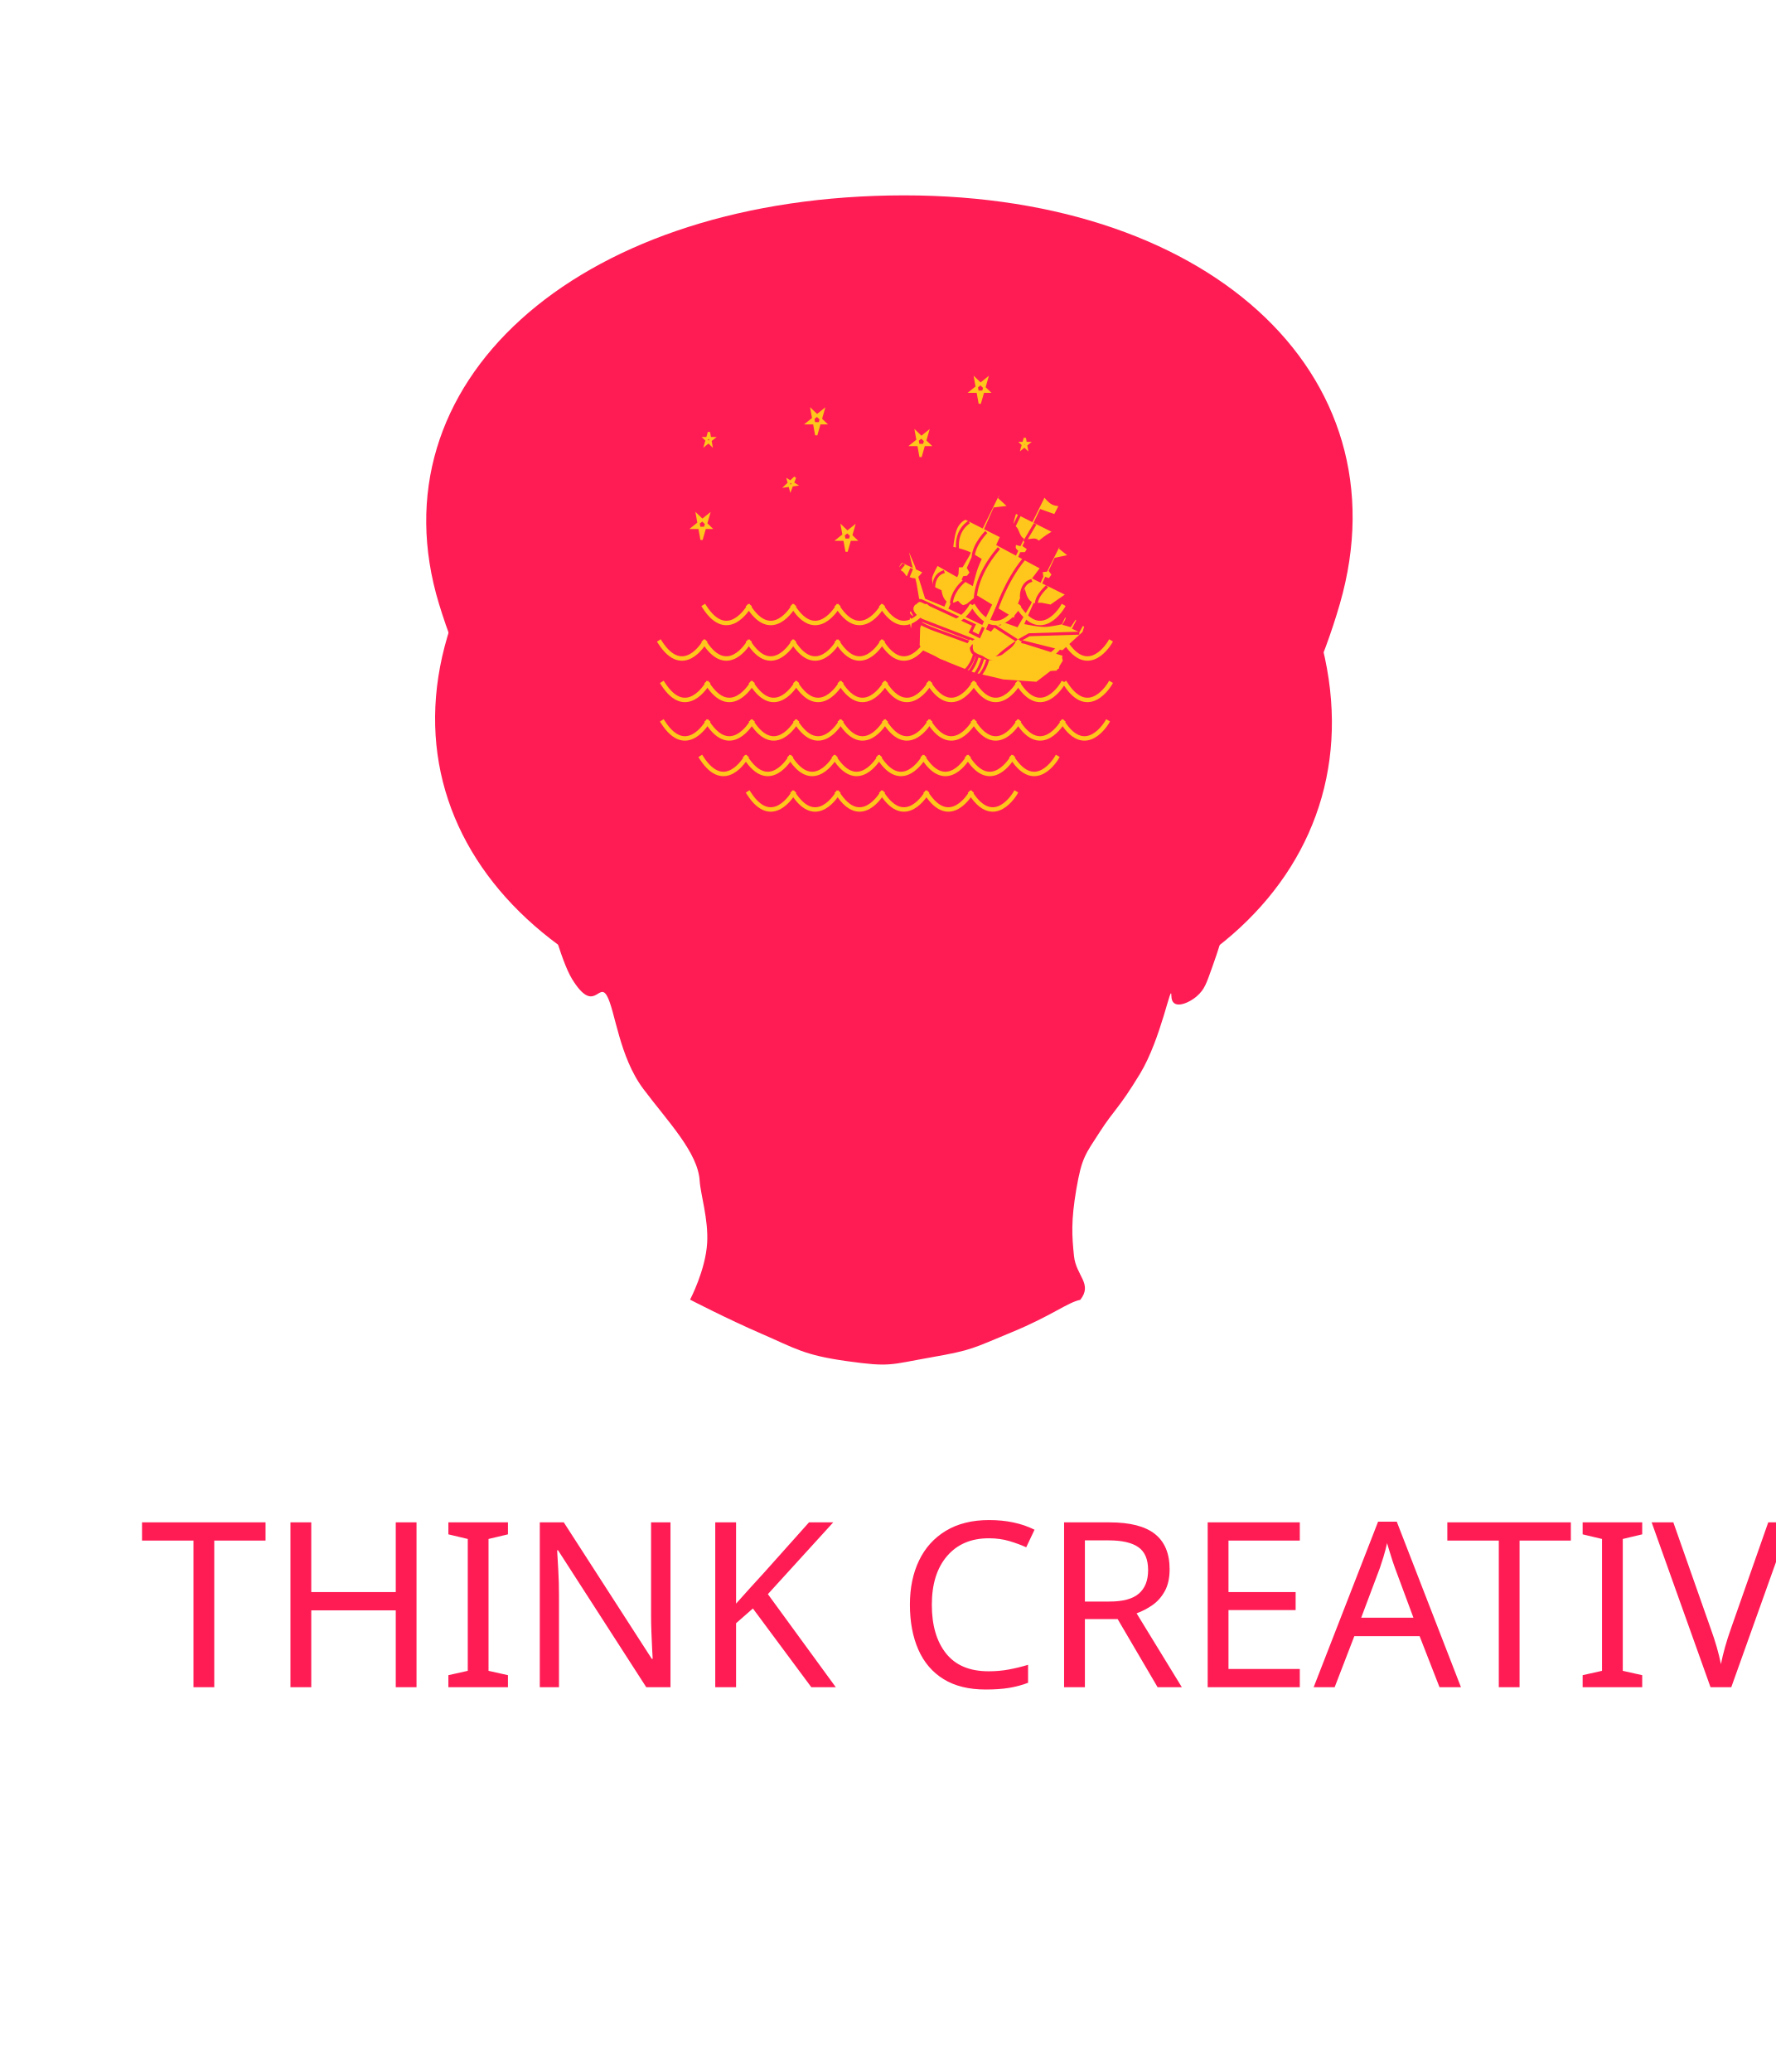
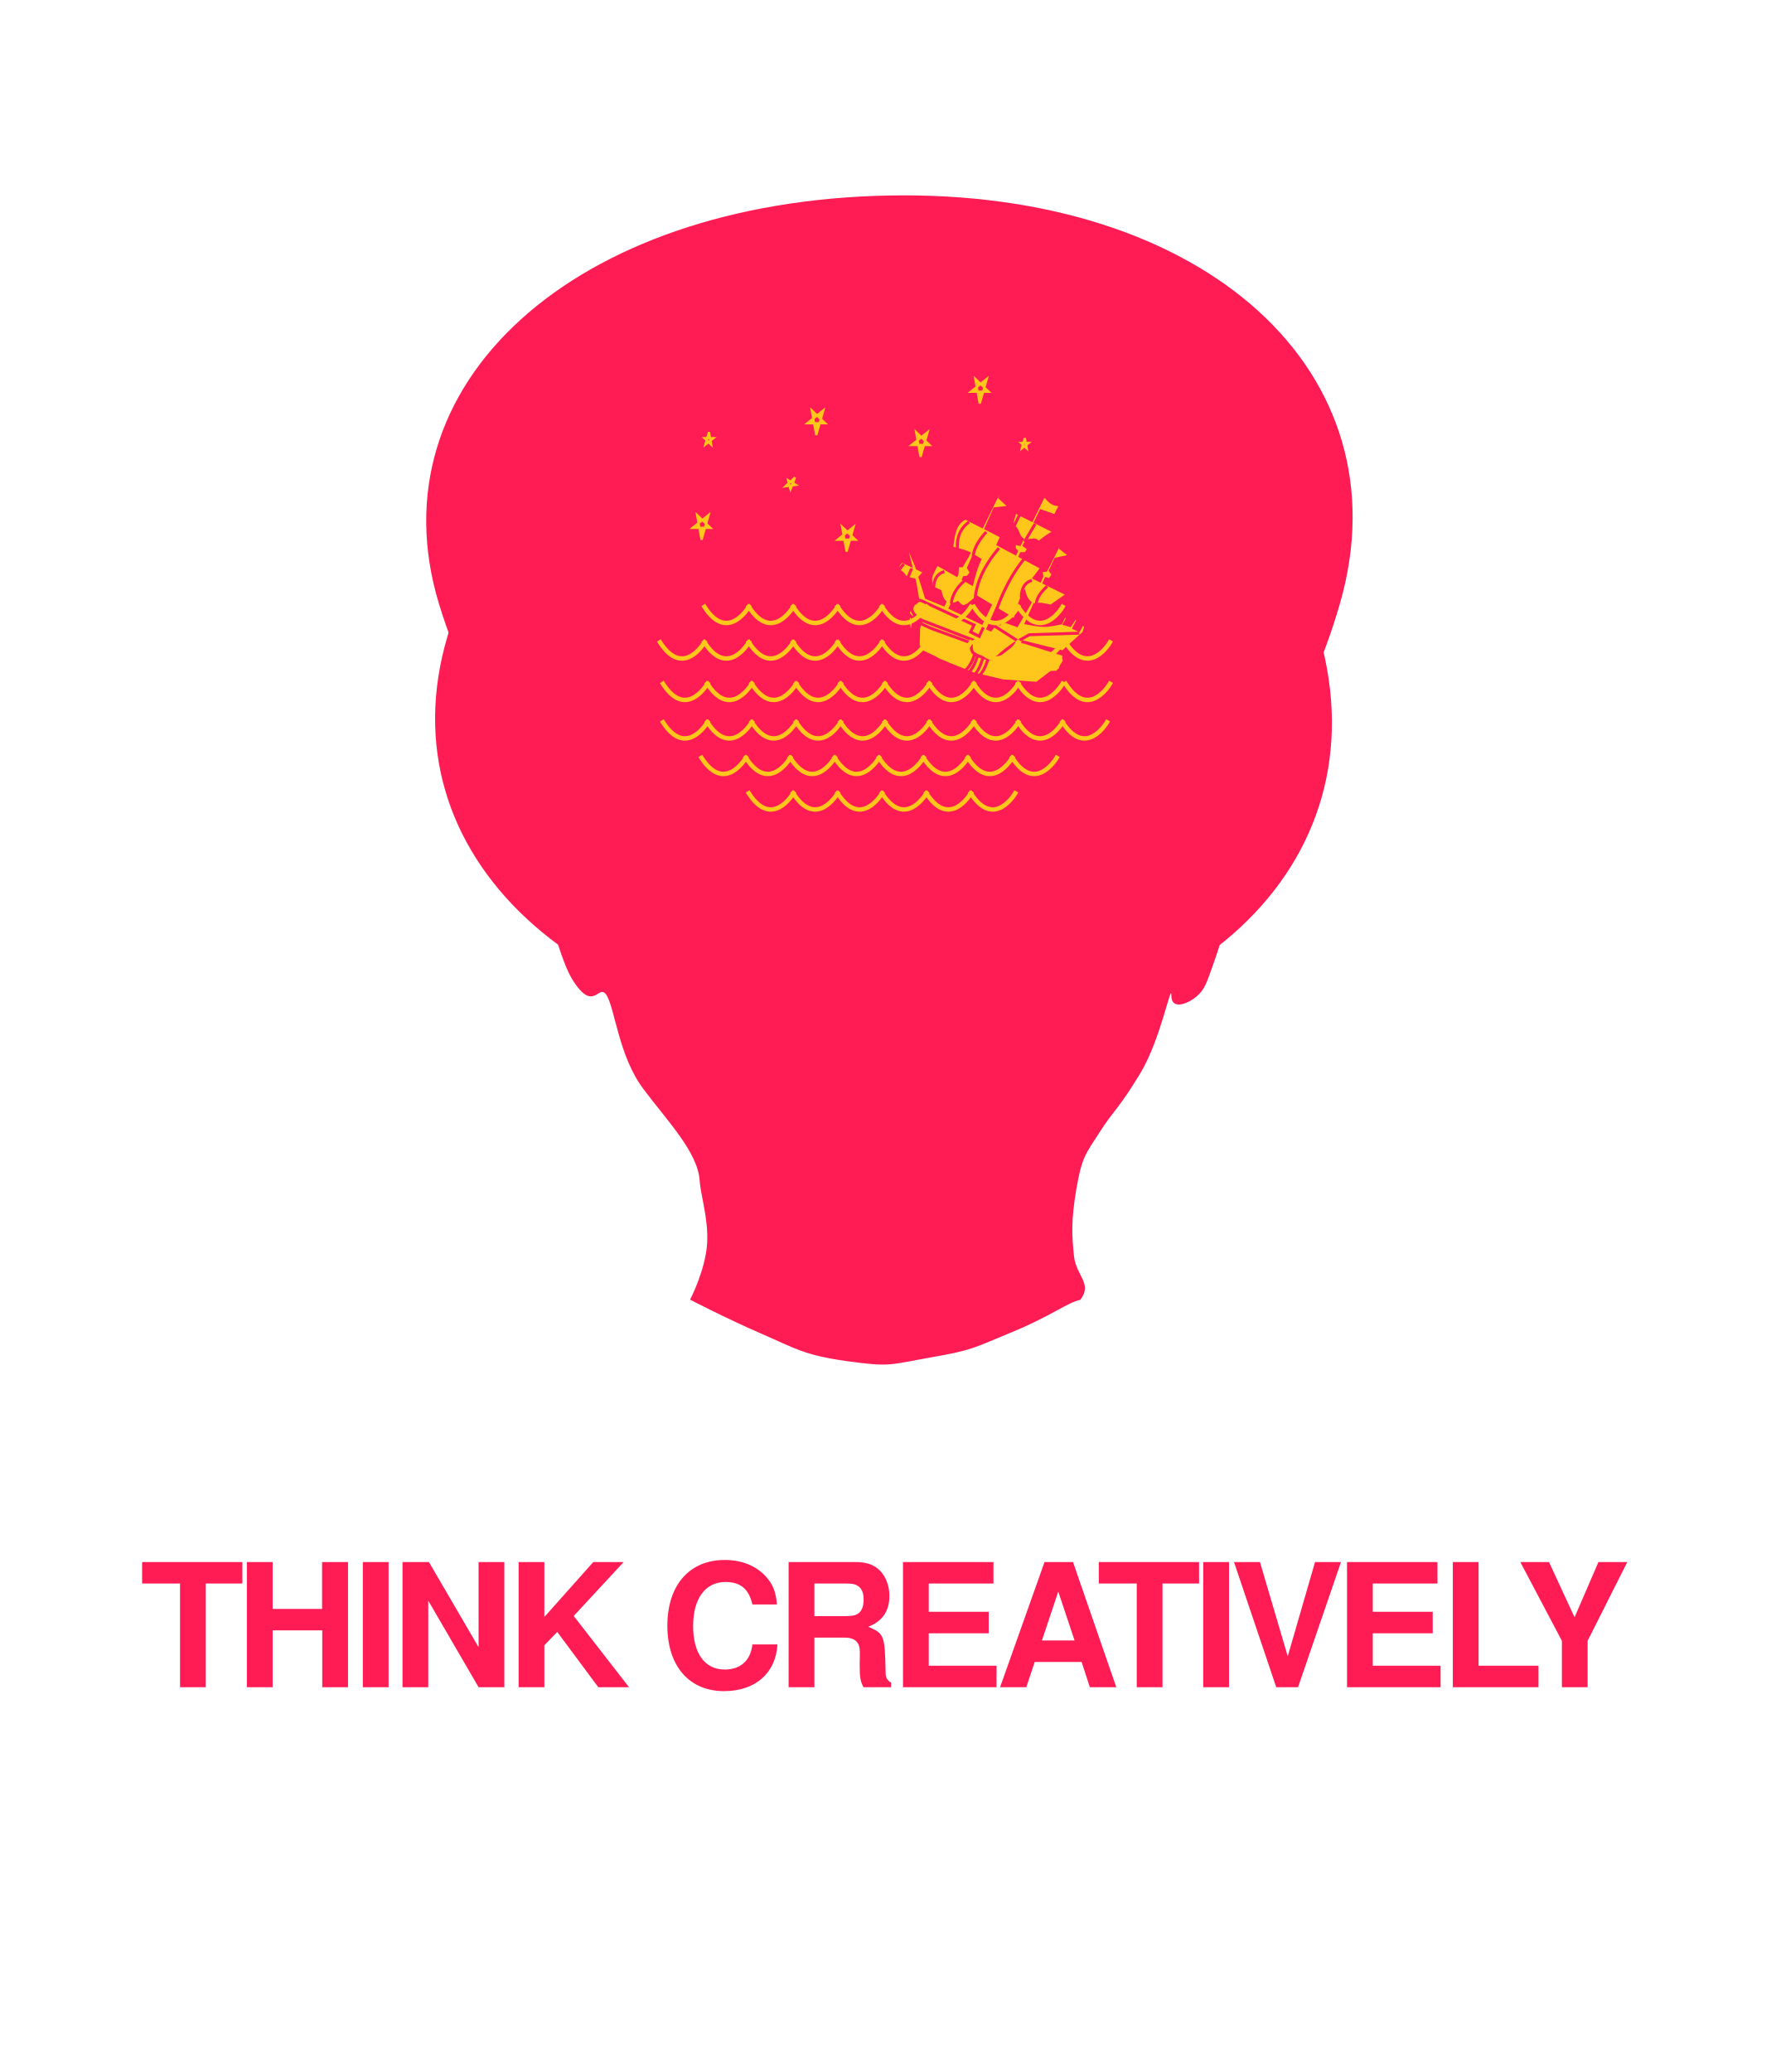
<svg xmlns="http://www.w3.org/2000/svg" width="600px" height="700px" viewBox="0 0 600 700" version="1.1" style="background: #FFC61C;">
-   <defs />
+   <defs>
+     <style type="text/css">
+              #thinktext {
+                 font-family: 'Helvetica Neue', 'Helvetica', 'Arial';
+                 font-size: 58px;
+                 font-weight: bold;
+                 letter-spacing: -3px;
+             }
+         </style>
+   </defs>
  <g id="Think-Creatively" stroke="none" stroke-width="1" fill="none" fill-rule="evenodd">
    <g id="thinkcreatively">
      <g id="poster" transform="translate(144, 66)">
        <g id="head" fill="#FF1C54">
          <g id="hair">
            <path d="M301.825,149 C323.658,71.414 257.698,10.097 154.5,12.045 C51.302,13.993 -14.658,75.31 7.175,149 C29.007,222.69 94.967,284.007 154.5,285.955 C214.033,287.903 279.993,226.586 301.825,149 Z" id="Oval-1-Copy" transform="translate(154.5, 149) scale(1, -1) translate(-154.5, -149) " />
            <path d="M308.687,138 C331.24,59.847 263.104,-1.917 156.5,0.045 C49.896,2.008 -18.24,63.772 4.313,138 C26.866,212.228 95.002,273.992 156.5,275.955 C217.998,277.917 286.134,216.153 308.687,138 Z" id="Oval-1" />
          </g>
          <path d="M155.212,35 C211.101,35 247.121,67.691 258.658,101.395 C270.195,135.099 265.578,177.262 266.967,184.3 C268.355,191.338 273.075,181.684 276.563,188.221 C280.051,194.758 279.121,194.897 277.893,209.178 C276.666,223.459 275.237,225.225 272.343,237.308 C269.45,249.392 267.463,255.505 265.502,260.922 C263.541,266.339 263.023,268.26 260.284,270.624 C257.545,272.988 251.763,275.495 251.763,270.399 C251.763,265.304 248.338,284.948 241.144,296.799 C233.95,308.65 232.426,308.867 227.563,316.426 C222.7,323.985 221.496,324.982 219.655,335.727 C217.814,346.473 218.16,351.563 218.857,358.31 C219.554,365.058 225.268,367.683 220.985,373.134 C216.702,373.995 211.262,378.537 197.87,384.058 C184.479,389.58 184.634,390.089 170.601,392.561 C156.567,395.033 156.914,395.905 142.235,393.859 C127.556,391.812 124.776,389.568 113.202,384.558 C101.629,379.548 89.143,373.069 89.143,373.069 C89.143,373.069 94.399,363.114 94.924,353.843 C95.372,345.915 92.657,337.367 92.395,332.942 C91.826,323.342 81.598,312.874 73.366,301.895 C65.133,290.916 63.827,275.233 61.043,270.399 C58.259,265.566 56.773,276.884 49.312,264.811 C41.851,252.737 29.569,193.891 33.902,187.19 C38.236,180.489 42.887,187.954 46.727,183.718 C47.801,182.533 43.078,123.786 54.659,101.341 C66.241,78.896 99.323,35 155.212,35 Z" id="heada" />
        </g>
        <g id="stars" transform="translate(90, 62)" stroke-width="0.765" stroke="#FFC61C" fill="#FFC61C">
          <polygon id="Path-125" points="38.755 14.992 44.791 14.992 40.274 10.657 41.773 18.986 44.162 10.657" />
          <polygon id="Path-125-Copy-7" points="94 4.334 100.036 4.334 95.519 3.55271368e-15 97.018 8.329 99.408 3.55271368e-15" />
          <polygon id="Path-125-Copy" transform="translate(5.52, 20.09719) scale(-1, -1) translate(-5.52, -20.09719) " points="4 20.183 7.04 20.183 4.765 18 5.52 22.194 6.723 18" />
          <polygon id="Path-125-Copy-2" points="49 54.334 55.036 54.334 50.519 50 52.018 58.329 54.408 50" />
          <polygon id="Path-125-Copy-3" points="74 22.334 80.036 22.334 75.519 18 77.018 26.329 79.408 18" />
          <polygon id="Path-125-Copy-4" transform="translate(112.25, 21.72467) scale(-1, -1) translate(-112.25, -21.72467) " points="111 21.795 113.5 21.795 111.629 20 112.25 23.449 113.24 20" />
          <polygon id="Path-125-Copy-5" points="0 50.334 6.036 50.334 1.519 46 3.018 54.329 5.408 46" />
          <polygon id="Path-125-Copy-6" transform="translate(33.52, 35.09719) scale(-1, -1) rotate(31) translate(-33.52, -35.09719) " points="32 35.183 35.04 35.183 32.765 33 33.52 37.194 34.723 33" />
        </g>
        <g id="ship-copy" transform="translate(192.9972, 128.5027) rotate(4) translate(-192.9972, -128.5027) translate(147.9972, 84.00267)" stroke="#FF1C54">
          <path d="M79.193,50.296 L79.464,49.648 L79.156,47.271 L77.747,47.1 L77.587,49.563 L75.768,49.563 L75.871,46.649 L74.723,45.927 L74.21,49.334 L72.286,49.648 C72.286,49.648 72.492,47.99 72.286,47.519 C72.09,47.071 71.081,46.889 71.081,46.889 L71.058,49.892 C71.058,49.892 68.07,52.205 66.42,52.976 C64.545,53.853 60.481,54.835 60.481,54.835 L60.346,48.06 C61.203,47.801 61.713,47.127 62.369,46.949 C64.49,46.375 65.552,46.183 65.552,46.183 L69.056,40.167 L60.185,39.97 L60.155,38.453 L61.381,38.349 L61.821,36.172 L60.334,35.373 L60.334,31.088 L64.43,28.004 L60.311,27.023 L60.054,25.336 L59.297,25.231 L58.98,35.88 L57.517,36.739 L58.568,38.353 L58.585,39.934 L56.46,39.887 C56.919,37.608 57.363,35.736 57.363,35.736 L49.026,35.268 L49.008,34.328 L50.389,33.655 L50.6,31.714 L48.775,31.406 L48.794,29.55 C50.269,29.005 51.098,27.699 52.246,28.299 C52.948,28.666 53.24,27.443 53.991,26.084 C54.839,24.549 56.108,22.83 56.108,22.83 L48.868,22.618 L48.913,18.408 L53.958,17.931 L54.137,13.698 C54.137,13.698 52.745,14.448 51.399,14.384 C50.052,14.319 48.408,13.444 48.408,13.444 L48.279,11.721 L47.734,11.153 L47.652,13.486 L47.433,22.576 L41.174,22.393 C41.174,22.393 41.433,24.963 41.806,26.084 C42.001,26.671 42.877,27.517 42.877,27.517 C42.877,27.517 43.103,26.946 43.971,27.517 C44.731,28.018 46.052,29.662 47.244,29.761 C47.249,29.762 47.254,29.762 47.259,29.763 L47.212,31.73 L45.514,32.016 C45.514,32.016 45.819,33.251 46.122,33.655 C46.38,34 47.197,34.261 47.197,34.261 L47.183,35.165 L40.605,34.796 C40.613,33.406 40.551,31.848 40.551,31.848 L34.605,31.66 L34.47,24.395 L38.904,21.673 L34.437,20.256 L34.437,19.288 L33.391,19.074 L33.136,31.613 L26.894,31.416 C26.894,31.416 24.857,33.183 25.411,36.963 C25.751,39.287 26.894,42.511 26.894,42.511 C26.894,42.511 30.721,41.669 32.792,41.669 C32.838,41.669 32.884,41.669 32.931,41.67 L32.914,42.552 L32.547,46.541 L31.239,47.182 L32.23,49.668 L32.243,50.141 L24.681,49.505 C24.681,49.505 24.367,53.163 24.681,54.512 C24.881,55.37 26.363,57.414 26.363,57.414 L29.545,57.414 C29.545,57.414 30.814,59.395 32.504,60.007 L32.532,61.053 L26.235,61.344 L21.365,56.007 C21.767,54.945 21.937,53.687 21.937,53.687 L19.24,53.678 L18.599,52.976 L10.243,45.453 L16.797,53.671 L13.498,53.66 C13.498,53.66 12.526,55.469 13.498,56.772 C13.843,57.234 14.758,57.043 15.279,57.235 C16.225,57.584 16.791,58.071 16.791,58.071 C16.791,58.071 18.715,58.048 19.935,57.605 L20.773,58.656 L24.112,63.496 L23.65,64.585 C23.472,64.665 23.344,64.754 23.282,64.853 C23.113,65.117 23.093,65.402 23.181,65.692 L23.084,65.922 L22.795,68.425 L24.597,72.014 L27.235,75.663 L29.235,76.595 L26.483,73.151 L25.115,68.472 L27.886,69.395 L28.221,71.753 L30.592,77.204 L32.381,78.467 L42.205,78.5 L51.657,77.954 L61.646,75.87 L72.286,71.799 L75.057,66.513 L75.091,66.504 L75.311,66.312 L77.001,65.423 L77.084,64.756 L77.463,64.424 L77.277,63.2 L77.543,61.057 L76.799,60.049 L76.66,59.135 L62.658,60.992 L75.768,58.48 L78.979,50.807 C79.328,50.503 79.543,50.31 79.543,50.31 L79.193,50.296 Z M62.211,61.125 L61.61,61.193 L62.224,61.075 L62.211,61.125 Z M51.044,60.004 L50.499,62.026 L49.517,62.026 L49.384,54.792 L56.539,55.571 C56.539,55.571 55.329,49.763 55.467,46.439 C55.475,46.251 55.488,46.049 55.506,45.836 C56.388,46.885 57.446,47.739 58.671,48.043 L58.677,48.597 L57.92,56.945 L52.553,57.449 L52.444,58.881 L51.27,59.167 L51.06,59.946 L51.034,59.943 L51.044,60.004 Z M38.192,50.641 C37.825,48.622 37.399,46.142 37.314,45.091 C37.24,44.162 37.199,43.109 37.181,42.036 C36.4,41.939 35.571,41.846 34.795,41.777 L34.877,46.202 L36.409,47.288 L36.01,49.141 L34.959,49.791 L34.963,50.369 L38.192,50.641 Z M41.76,53.962 L46.876,54.519 L46.77,61.225 L35.028,61.075 L35.02,59.751 C35.953,59.224 36.536,58.405 36.536,58.405 C36.536,58.405 37.98,59.017 38.681,58.87 C39.122,58.777 39.961,57.687 39.961,57.687 L41.76,53.962 Z" id="ship" fill="#FFC61C" transform="translate(44.89348, 44.82618) rotate(21) translate(-44.89348, -44.82618) " />
          <g id="ship-details" transform="translate(10.8, 23.44898)">
            <path d="M23.396,3.636 C23.396,3.636 19.114,6.384 20.093,12.86" id="Path-101" />
            <path d="M40.05,0.449 L38.25,4.939" id="Line" stroke-linecap="square" />
            <path d="M45.45,3.143 L42.75,8.531" id="Line" stroke-linecap="square" />
            <path d="M15.75,21.102 C12.226,22.639 13.05,27.388 13.05,27.388" id="Line" stroke-linecap="square" />
            <path d="M22.95,23.796 C19.35,27.388 19.35,30.98 19.35,30.98" id="Line" stroke-linecap="square" />
            <path d="M33.75,12.122 C26.757,21.693 27.267,29.062 27.267,29.062" id="Line" stroke-linecap="square" />
            <path d="M42.75,14.816 C37.007,22.898 34.65,32.776 34.65,32.776" id="Line" stroke-linecap="square" />
            <path d="M50.85,23.796 C47.001,28.161 48.15,30.082 48.15,30.082" id="Line" stroke-linecap="square" />
            <path d="M45.45,22 C42.347,23.375 42.75,27.388 42.75,27.388" id="Line" stroke-linecap="square" />
            <path d="M42.75,42.653 L33.646,37.656" id="Line" stroke-linecap="square" />
            <path d="M27.432,43.289 L9.735,37.851 C9.735,37.851 5.062,35.768 6.384,33.055 C7.707,30.342 9.609,31.436 9.609,31.436 L27.464,38.219 L26.467,40.645 L29.489,41.923 L30.486,39.242" id="Line" stroke-linecap="square" />
            <path d="M5.004,32.567 C1.695,37.502 14.85,40.857 14.85,40.857 L27.112,44.375 C27.112,44.375 26.679,46.837 28.049,47.767 C29.42,48.698 34.582,50.264 36.504,48.079 C38.427,45.893 42.725,42.536 42.725,42.536 L46.3,40.187 L62.641,38.532" id="Line" stroke-linecap="square" />
            <path d="M29.403,6.586 C29.403,6.586 25.564,10.923 25.564,15.261" id="Path-102" />
            <path d="M4.05,23.796 L4.95,21.102" id="Line" stroke-linecap="square" />
            <path d="M0.45,22 L2.065,19.721" id="Line" stroke-linecap="square" />
            <path d="M28.35,48.041 C27.105,53.479 24.75,54.327 24.75,54.327" id="Line" stroke-linecap="square" />
            <path d="M31.05,49.837 C29.805,55.275 27.45,56.122 27.45,56.122" id="Line" stroke-linecap="square" />
            <path d="M32.85,49.837 C31.605,55.275 29.25,56.122 29.25,56.122" id="Line" stroke-linecap="square" />
            <path d="M29.25,48.939 C28.005,54.377 25.65,55.224 25.65,55.224" id="Line" stroke-linecap="square" />
          </g>
        </g>
        <g id="waves" transform="translate(79, 125)" stroke-linecap="square" stroke="#FFC61C" stroke-width="1.5">
          <g id="Group-2" transform="translate(30, 77)">
            <path d="M15,0 C15,0 7.888,12.306 0,0" id="Line" />
            <path d="M30,0 C30,0 22.888,12.306 15,0" id="Line" />
            <path d="M45,0 C45,0 37.888,12.306 30,0" id="Line-Copy-2" />
            <path d="M60,0 C60,0 52.888,12.306 45,0" id="Line-Copy" />
            <path d="M75,0 C75,0 67.888,12.306 60,0" id="Line-Copy-4" />
            <path d="M90,0 C90,0 82.888,12.306 75,0" id="Line-Copy-3" />
          </g>
          <g id="Group-3" transform="translate(14, 65)">
            <path d="M15,0 C15,0 7.888,12.306 0,0" id="Line-Copy-3" />
            <path d="M30,0 C30,0 22.888,12.306 15,0" id="Line-Copy-3" />
            <path d="M45,0 C45,0 37.888,12.306 30,0" id="Line-Copy-3" />
            <path d="M60,0 C60,0 52.888,12.306 45,0" id="Line-Copy-3" />
            <path d="M75,0 C75,0 67.888,12.306 60,0" id="Line-Copy-3" />
            <path d="M90,0 C90,0 82.888,12.306 75,0" id="Line-Copy-3" />
            <path d="M105,0 C105,0 97.888,12.306 90,0" id="Line-Copy-3" />
            <path d="M120,0 C120,0 112.888,12.306 105,0" id="Line-Copy-3" />
          </g>
          <g id="Group-3-Copy" transform="translate(1, 53)">
            <path d="M15,0 C15,0 7.888,12.306 0,0" id="Line-Copy-3" />
            <path d="M30,0 C30,0 22.888,12.306 15,0" id="Line-Copy-3" />
            <path d="M45,0 C45,0 37.888,12.306 30,0" id="Line-Copy-3" />
            <path d="M60,0 C60,0 52.888,12.306 45,0" id="Line-Copy-3" />
            <path d="M75,0 C75,0 67.888,12.306 60,0" id="Line-Copy-3" />
            <path d="M90,0 C90,0 82.888,12.306 75,0" id="Line-Copy-3" />
            <path d="M105,0 C105,0 97.888,12.306 90,0" id="Line-Copy-3" />
            <path d="M120,0 C120,0 112.888,12.306 105,0" id="Line-Copy-3" />
            <path d="M135,0 C135,0 127.888,12.306 120,0" id="Line-Copy-3" />
            <path d="M150,0 C150,0 142.888,12.306 135,0" id="Line-Copy-3" />
          </g>
          <g id="Group-3-Copy-2" transform="translate(1, 40)">
            <path d="M30,0 C30,0 22.888,12.306 15,0" id="Line-Copy-3" />
            <path d="M15,0 C15,0 7.888,12.306 0,0" id="Line-Copy-3" />
            <path d="M45,0 C45,0 37.888,12.306 30,0" id="Line-Copy-3" />
            <path d="M60,0 C60,0 52.888,12.306 45,0" id="Line-Copy-3" />
            <path d="M75,0 C75,0 67.888,12.306 60,0" id="Line-Copy-3" />
            <path d="M90,0 C90,0 82.888,12.306 75,0" id="Line-Copy-3" />
            <path d="M105,0 C105,0 97.888,12.306 90,0" id="Line-Copy-3" />
            <path d="M120,0 C120,0 112.888,12.306 105,0" id="Line-Copy-3" />
            <path d="M135,0 C135,0 127.888,12.306 120,0" id="Line-Copy-3" />
            <path d="M151,0 C151,0 143.888,12.306 136,0" id="Line-Copy-3" />
          </g>
          <g id="Group-3-Copy-3" transform="translate(0, 26)">
            <path d="M15,0 C15,0 7.888,12.306 0,0" id="Line-Copy-3" />
            <path d="M30,0 C30,0 22.888,12.306 15,0" id="Line-Copy-3" />
            <path d="M45,0 C45,0 37.888,12.306 30,0" id="Line-Copy-3" />
            <path d="M60,0 C60,0 52.888,12.306 45,0" id="Line-Copy-3" />
            <path d="M75,0 C75,0 67.888,12.306 60,0" id="Line-Copy-3" />
            <path d="M90,0 C90,0 82.888,12.306 75,0" id="Line-Copy-3" />
            <path d="M105,0 C105,0 97.888,12.306 90,0" id="Line-Copy-3" />
            <path d="M121,0 C121,0 113.888,12.306 106,0" id="Line-Copy-3" />
            <path d="M136,0 C136,0 128.888,12.306 121,0" id="Line-Copy-3" />
            <path d="M152,0 C152,0 144.888,12.306 137,0" id="Line-Copy-3" />
          </g>
          <g id="Group-3-Copy-4" transform="translate(15, 14)">
            <path d="M15,0 C15,0 7.888,12.306 0,0" id="Line-Copy-3" />
            <path d="M30,0 C30,0 22.888,12.306 15,0" id="Line-Copy-3" />
            <path d="M45,0 C45,0 37.888,12.306 30,0" id="Line-Copy-3" />
            <path d="M60,0 C60,0 52.888,12.306 45,0" id="Line-Copy-3" />
            <path d="M75,0 C75,0 67.888,12.306 60,0" id="Line-Copy-3" />
            <path d="M90,0 C90,0 82.888,12.306 75,0" id="Line-Copy-3" />
            <path d="M106,0 C106,0 98.888,12.306 91,0" id="Line-Copy-3" />
            <path d="M121,0 C121,0 113.888,12.306 106,0" id="Line-Copy-3" />
          </g>
        </g>
      </g>
-       <text id="THINK-CREATIVELY" font-family="Anton" font-size="78" font-weight="normal" fill="#FF1C54">
+       <text id="thinktext" fill="#FF1C54">
        <tspan x="47.205" y="570">THINK CREATIVELY</tspan>
      </text>
    </g>
  </g>
</svg>
